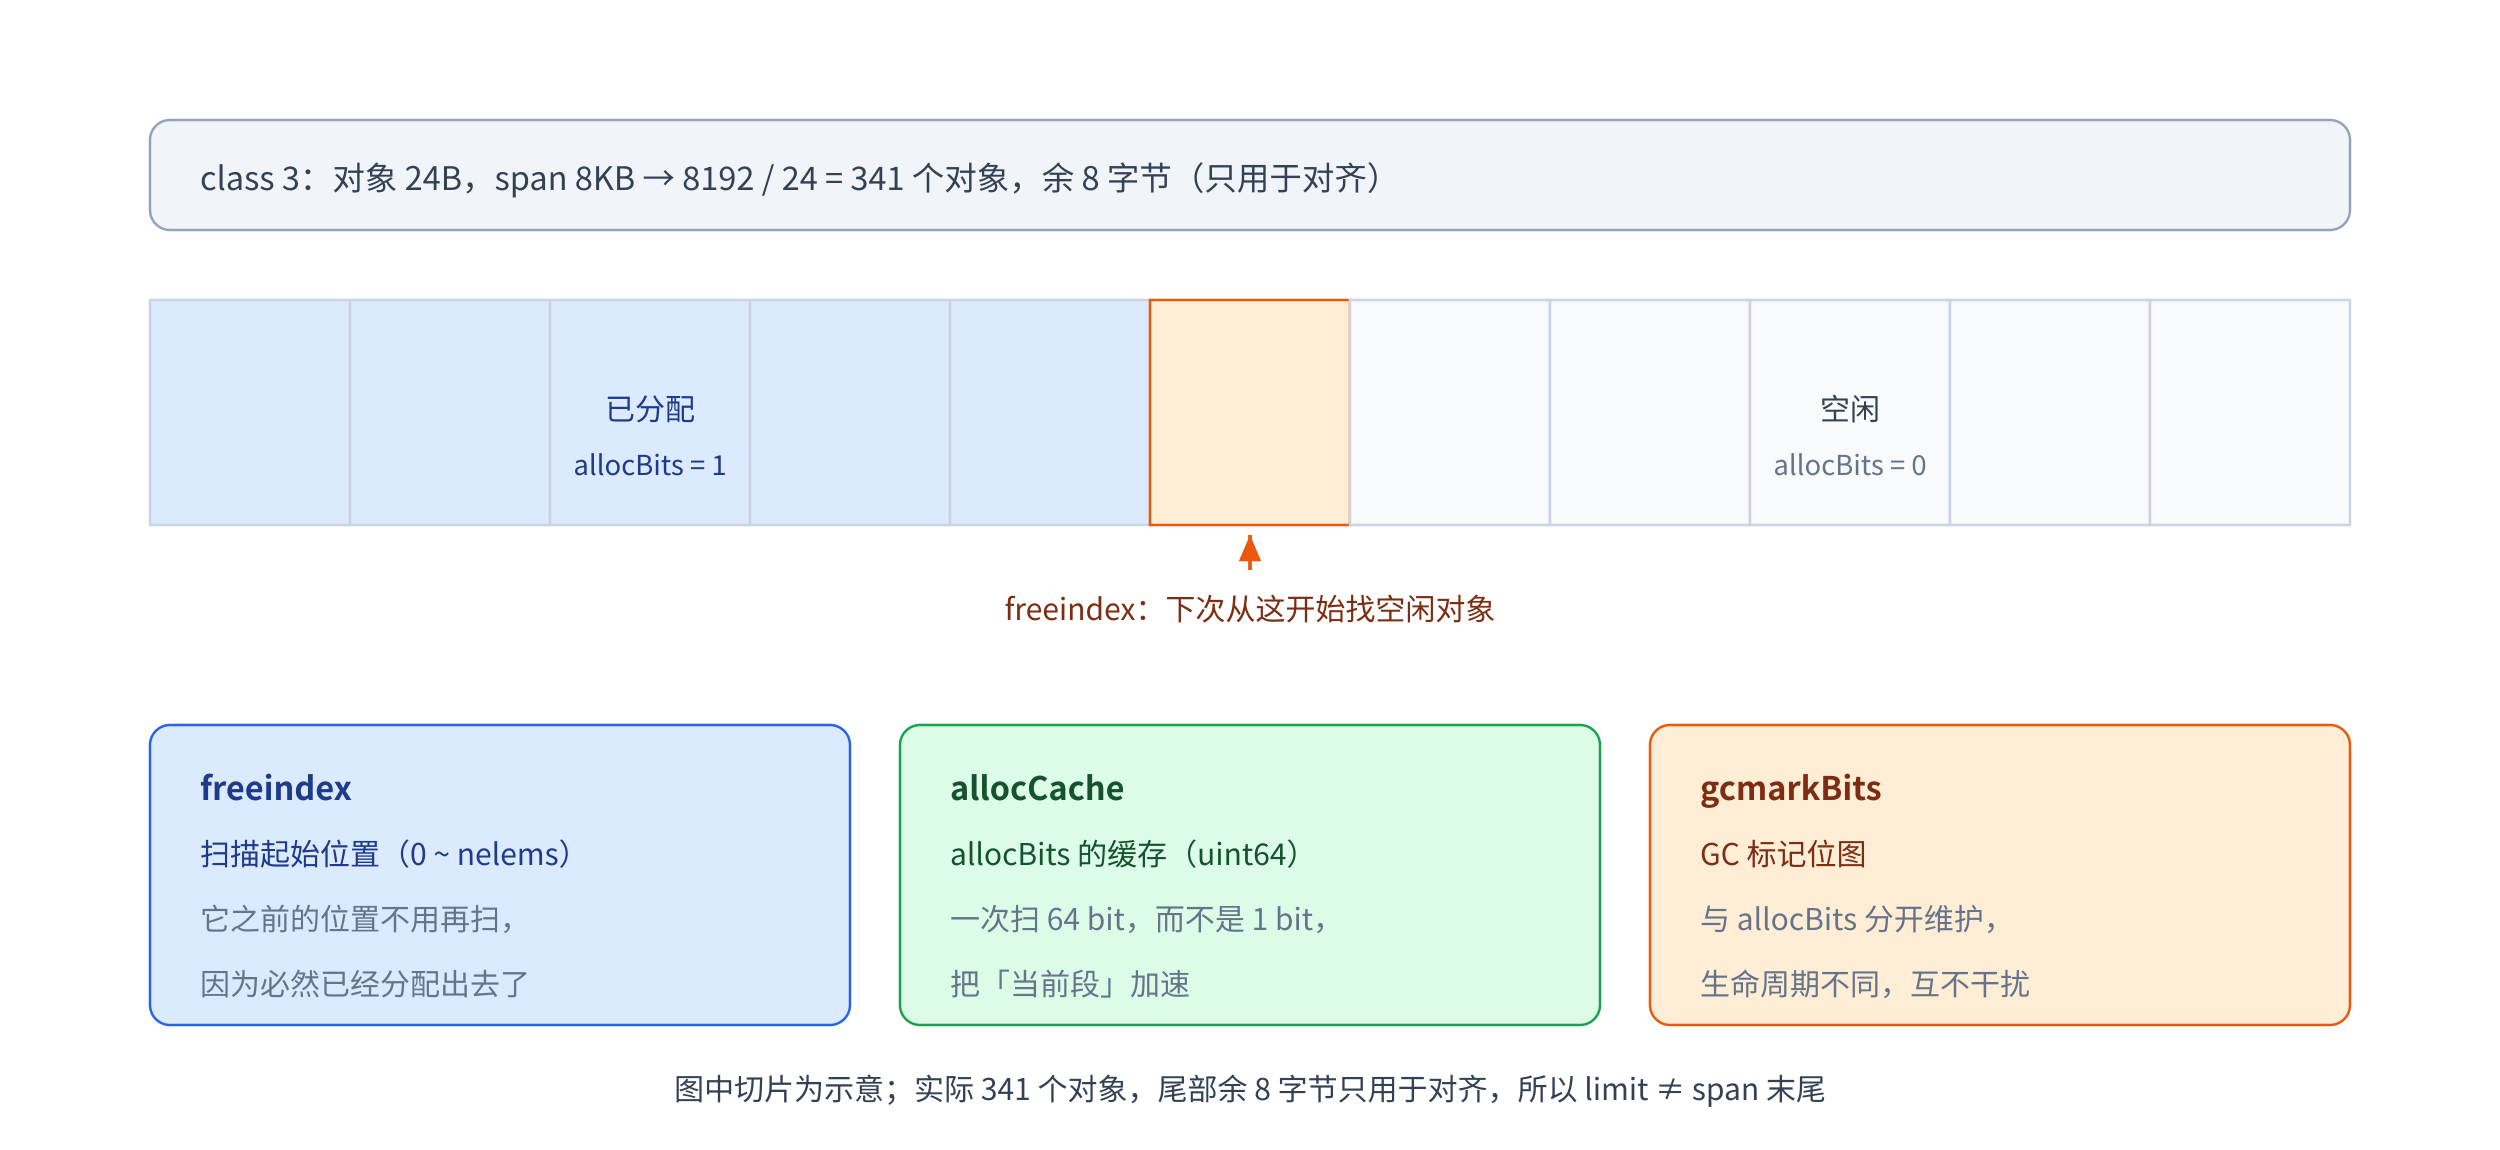
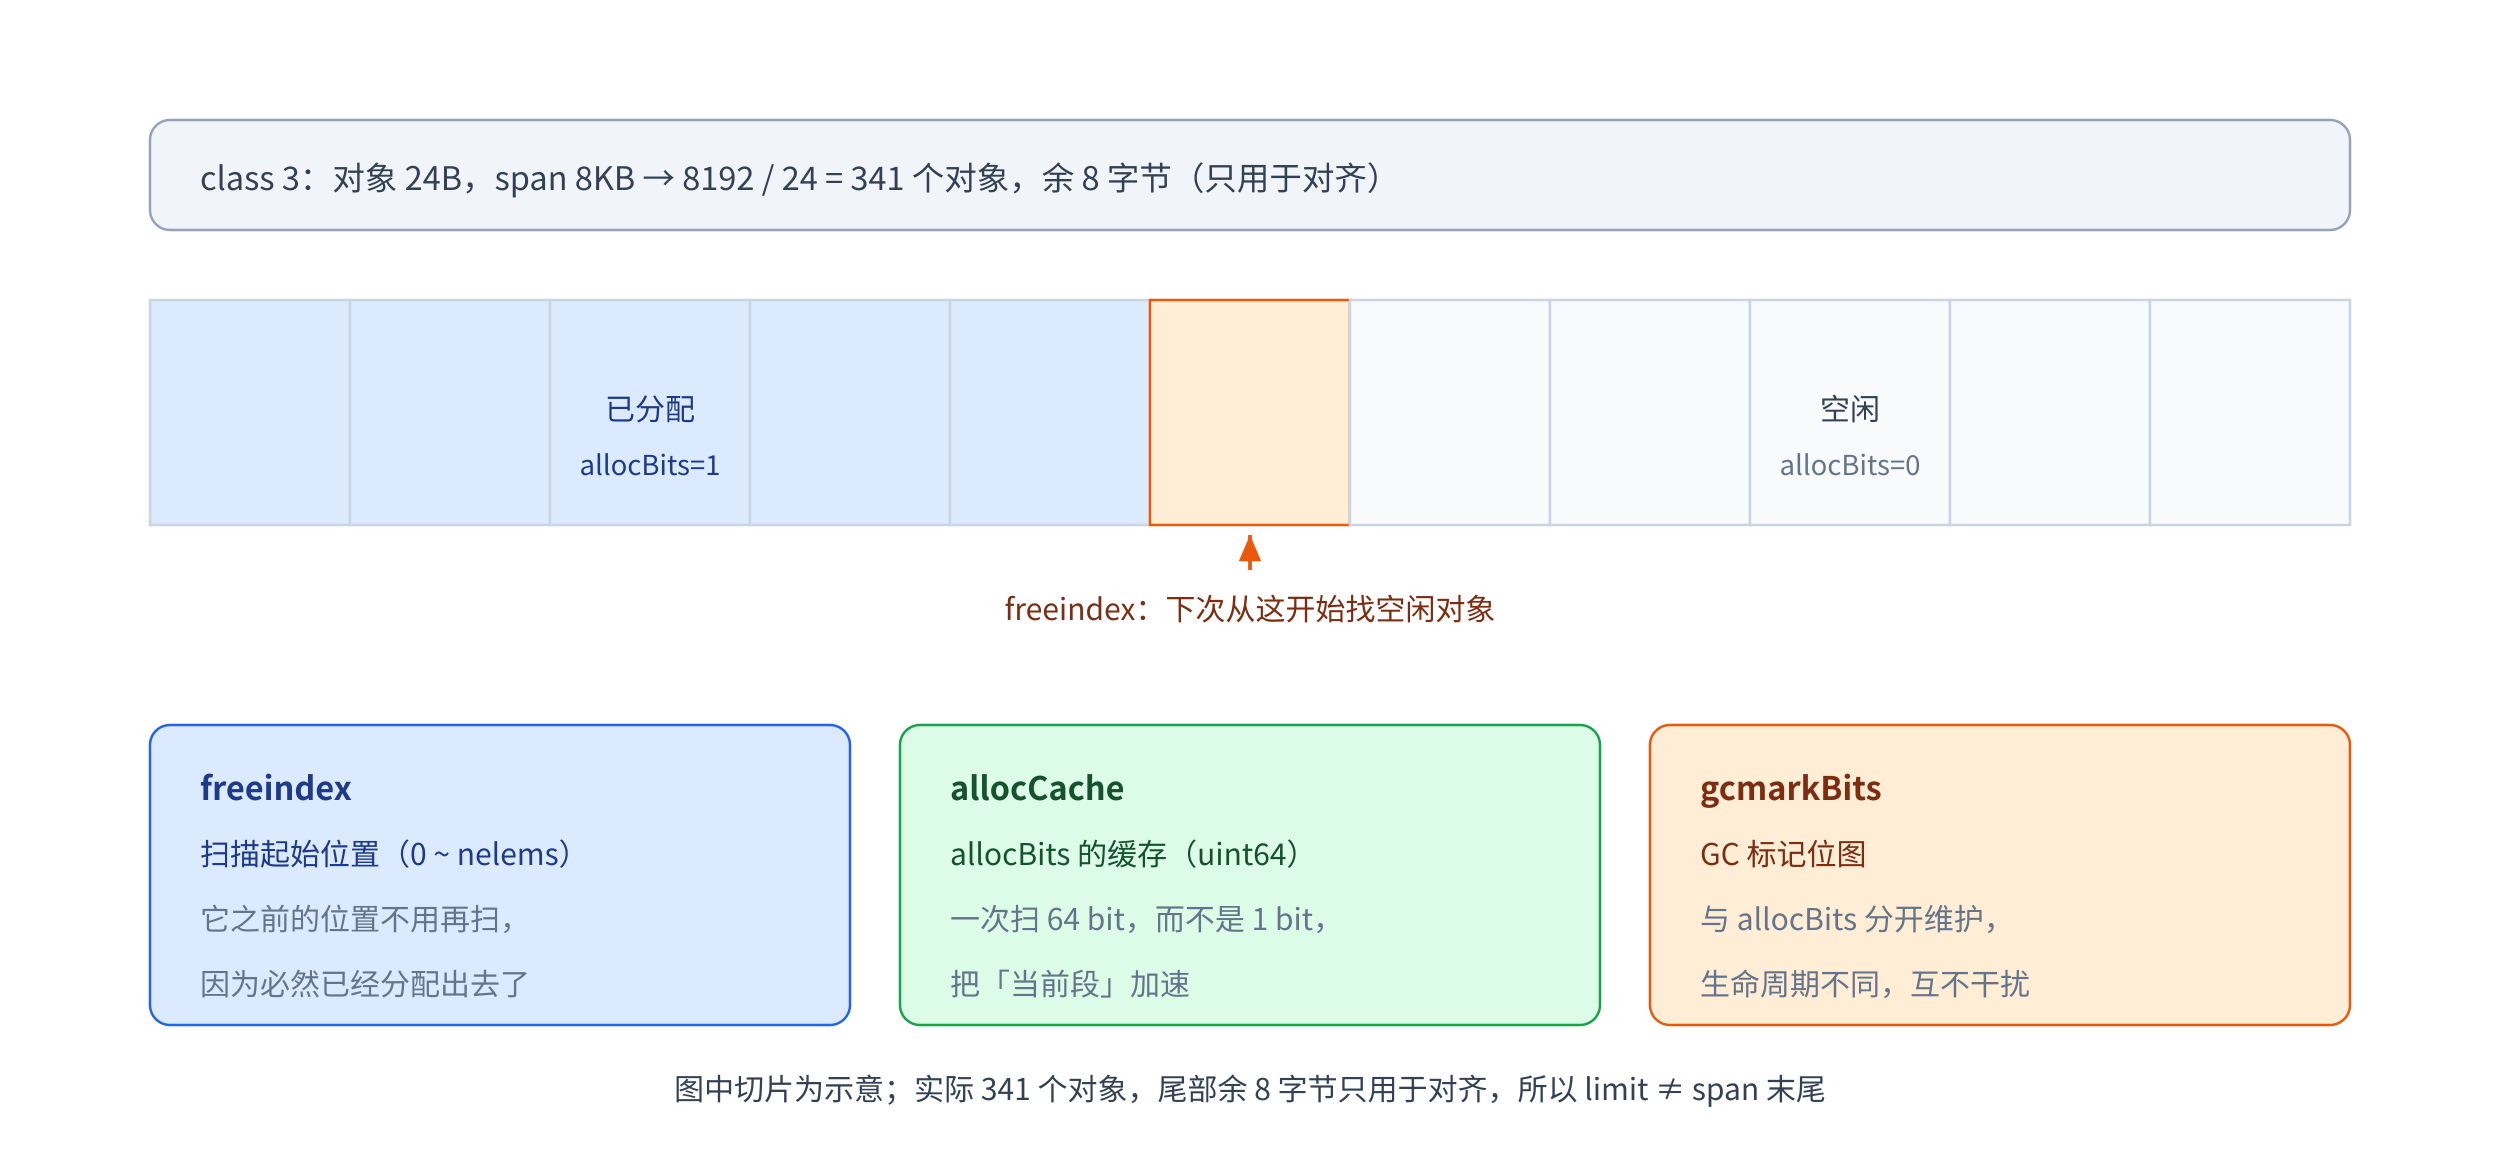
<svg xmlns="http://www.w3.org/2000/svg" viewBox="0 0 1000 460" width="1000" height="460" font-family="Microsoft YaHei, PingFang SC, Noto Sans CJK SC, sans-serif">
  <rect x="0" y="0" width="1000" height="460" fill="#ffffff" />
  <defs>
    <marker id="ar1" markerWidth="9" markerHeight="9" refX="7" refY="3" orient="auto">
      <path d="M0,0 L7,3 L0,6 Z" fill="#ea580c" />
    </marker>
  </defs>
  <rect x="60" y="48" width="880" height="44" rx="8" fill="#f1f5f9" stroke="#94a3b8" />
  <text x="80" y="76" font-size="13" fill="#334155">class 3：对象 24B，span 8KB → 8192 / 24 = 341 个对象，余 8 字节（只用于对齐）</text>
  <rect x="60" y="120" width="80" height="90" fill="#dbeafe" stroke="#cbd5e1" />
  <rect x="140" y="120" width="80" height="90" fill="#dbeafe" stroke="#cbd5e1" />
  <rect x="220" y="120" width="80" height="90" fill="#dbeafe" stroke="#cbd5e1" />
  <rect x="300" y="120" width="80" height="90" fill="#dbeafe" stroke="#cbd5e1" />
  <rect x="380" y="120" width="80" height="90" fill="#dbeafe" stroke="#cbd5e1" />
  <rect x="460" y="120" width="80" height="90" fill="#ffedd5" stroke="#ea580c" />
  <rect x="540" y="120" width="80" height="90" fill="#f8fafc" stroke="#cbd5e1" />
  <rect x="620" y="120" width="80" height="90" fill="#f8fafc" stroke="#cbd5e1" />
  <rect x="700" y="120" width="80" height="90" fill="#f8fafc" stroke="#cbd5e1" />
  <rect x="780" y="120" width="80" height="90" fill="#f8fafc" stroke="#cbd5e1" />
  <rect x="860" y="120" width="80" height="90" fill="#f8fafc" stroke="#cbd5e1" />
  <text x="260" y="168" font-size="12" text-anchor="middle" fill="#1e3a8a">已分配</text>
-   <text x="260" y="190" font-size="11" text-anchor="middle" fill="#1e3a8a">allocBits = 1</text>
+   <text x="260" y="190" font-size="11" text-anchor="middle" fill="#1e3a8a">allocBits=1</text>
  <text x="740" y="168" font-size="12" text-anchor="middle" fill="#334155">空闲</text>
-   <text x="740" y="190" font-size="11" text-anchor="middle" fill="#64748b">allocBits = 0</text>
+   <text x="740" y="190" font-size="11" text-anchor="middle" fill="#64748b">allocBits=0</text>
  <line x1="500" y1="228" x2="500" y2="214" stroke="#ea580c" stroke-width="1.5" marker-end="url(#ar1)" />
  <text x="500" y="248" font-size="12" text-anchor="middle" fill="#7c2d12">freeindex：下次从这开始找空闲对象</text>
  <rect x="60" y="290" width="280" height="120" rx="8" fill="#dbeafe" stroke="#2563eb" />
  <text x="80" y="320" font-size="13" font-weight="700" fill="#1e3a8a">freeindex</text>
  <text x="80" y="346" font-size="12" fill="#1e3a8a">扫描起始位置（0 ~ nelems）</text>
  <text x="80" y="372" font-size="12" fill="#64748b">它之前的位置不用再扫，</text>
  <text x="80" y="398" font-size="12" fill="#64748b">因为必然已经分配出去了</text>
  <rect x="360" y="290" width="280" height="120" rx="8" fill="#dcfce7" stroke="#16a34a" />
  <text x="380" y="320" font-size="13" font-weight="700" fill="#14532d">allocCache</text>
  <text x="380" y="346" font-size="12" fill="#14532d">allocBits 的缓存（uint64）</text>
  <text x="380" y="372" font-size="12" fill="#64748b">一次扫 64 bit，而不是 1 bit，</text>
  <text x="380" y="398" font-size="12" fill="#64748b">把「当前段」加速</text>
  <rect x="660" y="290" width="280" height="120" rx="8" fill="#ffedd5" stroke="#ea580c" />
  <text x="680" y="320" font-size="13" font-weight="700" fill="#7c2d12">gcmarkBits</text>
  <text x="680" y="346" font-size="12" fill="#7c2d12">GC 标记位图</text>
  <text x="680" y="372" font-size="12" fill="#64748b">与 allocBits 分开维护，</text>
  <text x="680" y="398" font-size="12" fill="#64748b">生命周期不同，互不干扰</text>
  <text x="500" y="440" font-size="12" text-anchor="middle" fill="#334155">图中切片为示意；实际 341 个对象，尾部余 8 字节只用于对齐，所以 limit ≠ span 末尾</text>
</svg>
